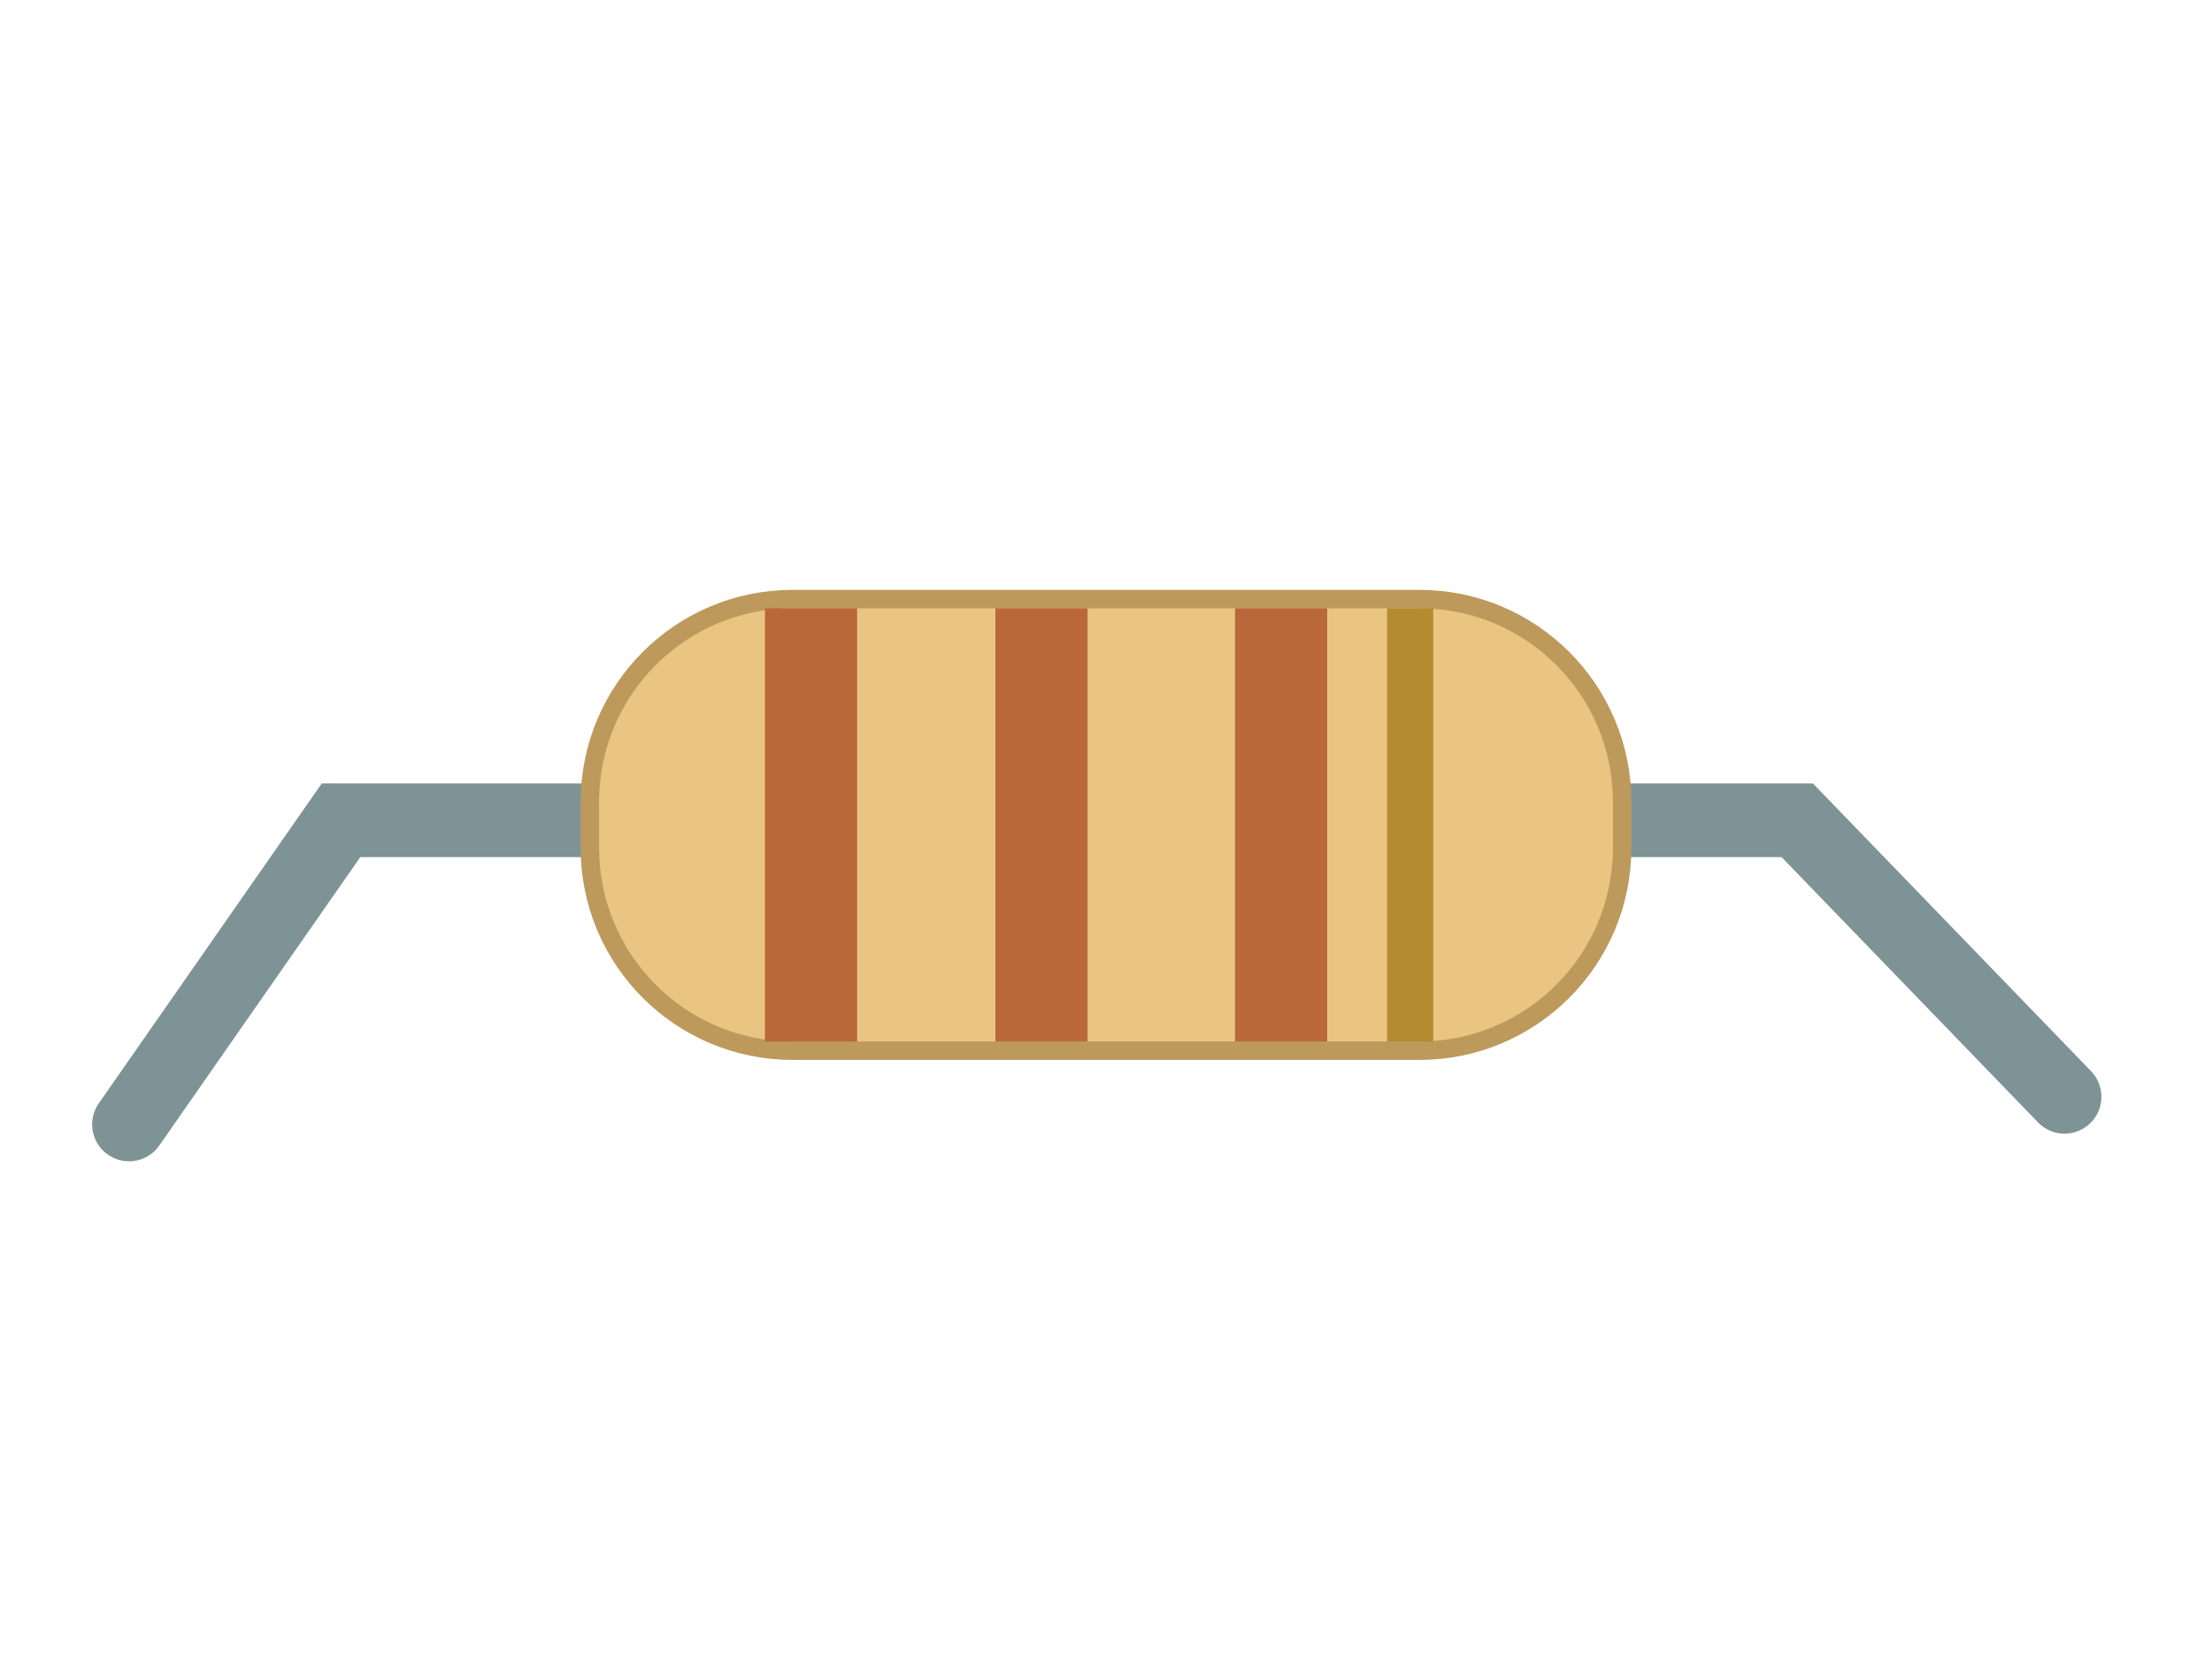
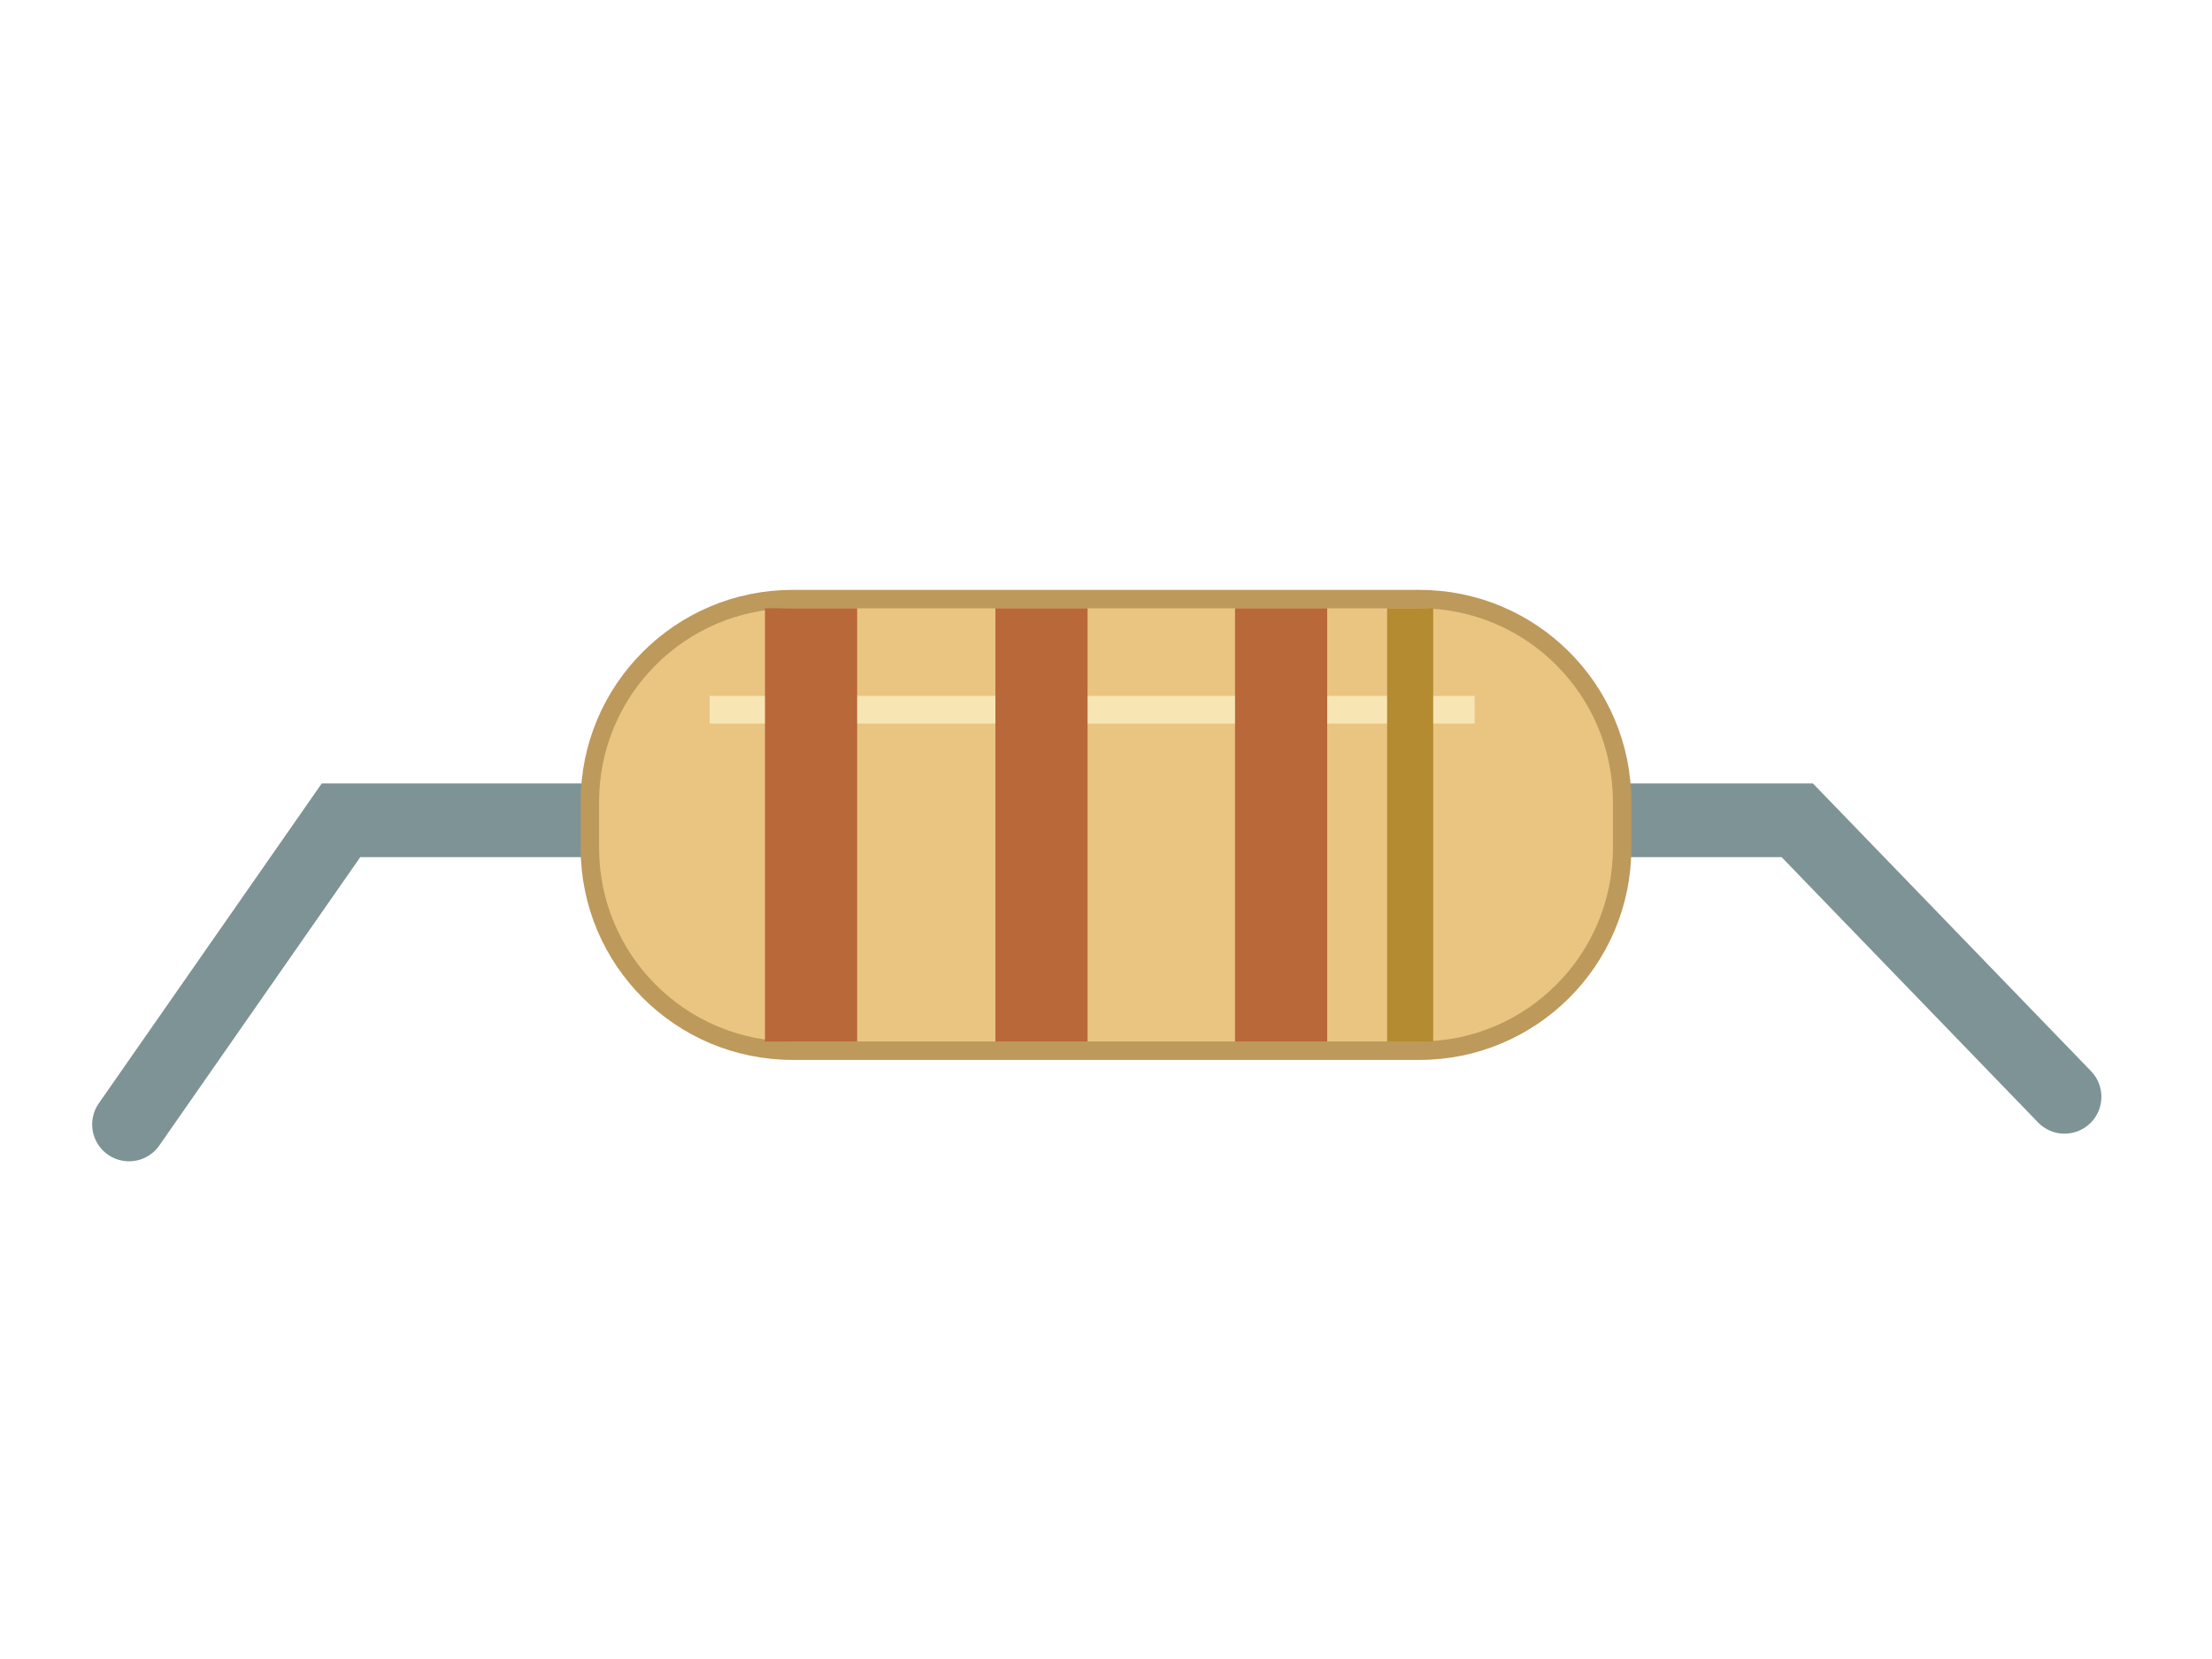
<svg xmlns="http://www.w3.org/2000/svg" viewBox="0 0 240 180">
  <path d="M14 122l23-33h37m92 0h29l29 30" fill="none" stroke="#7e9395" stroke-width="8" stroke-linecap="round" />
  <rect x="64" y="65" width="112" height="49" rx="22" fill="#e9c581" stroke="#bd995b" stroke-width="2" />
+   <path d="M77 77h83" stroke="#fff2cb" stroke-opacity=".7" stroke-width="3" />
  <path d="M88 66v47m25-47v47m26-47v47" stroke="#b96839" stroke-width="10" />
  <path d="M153 66v47" stroke="#b48b31" stroke-width="5" />
</svg>
